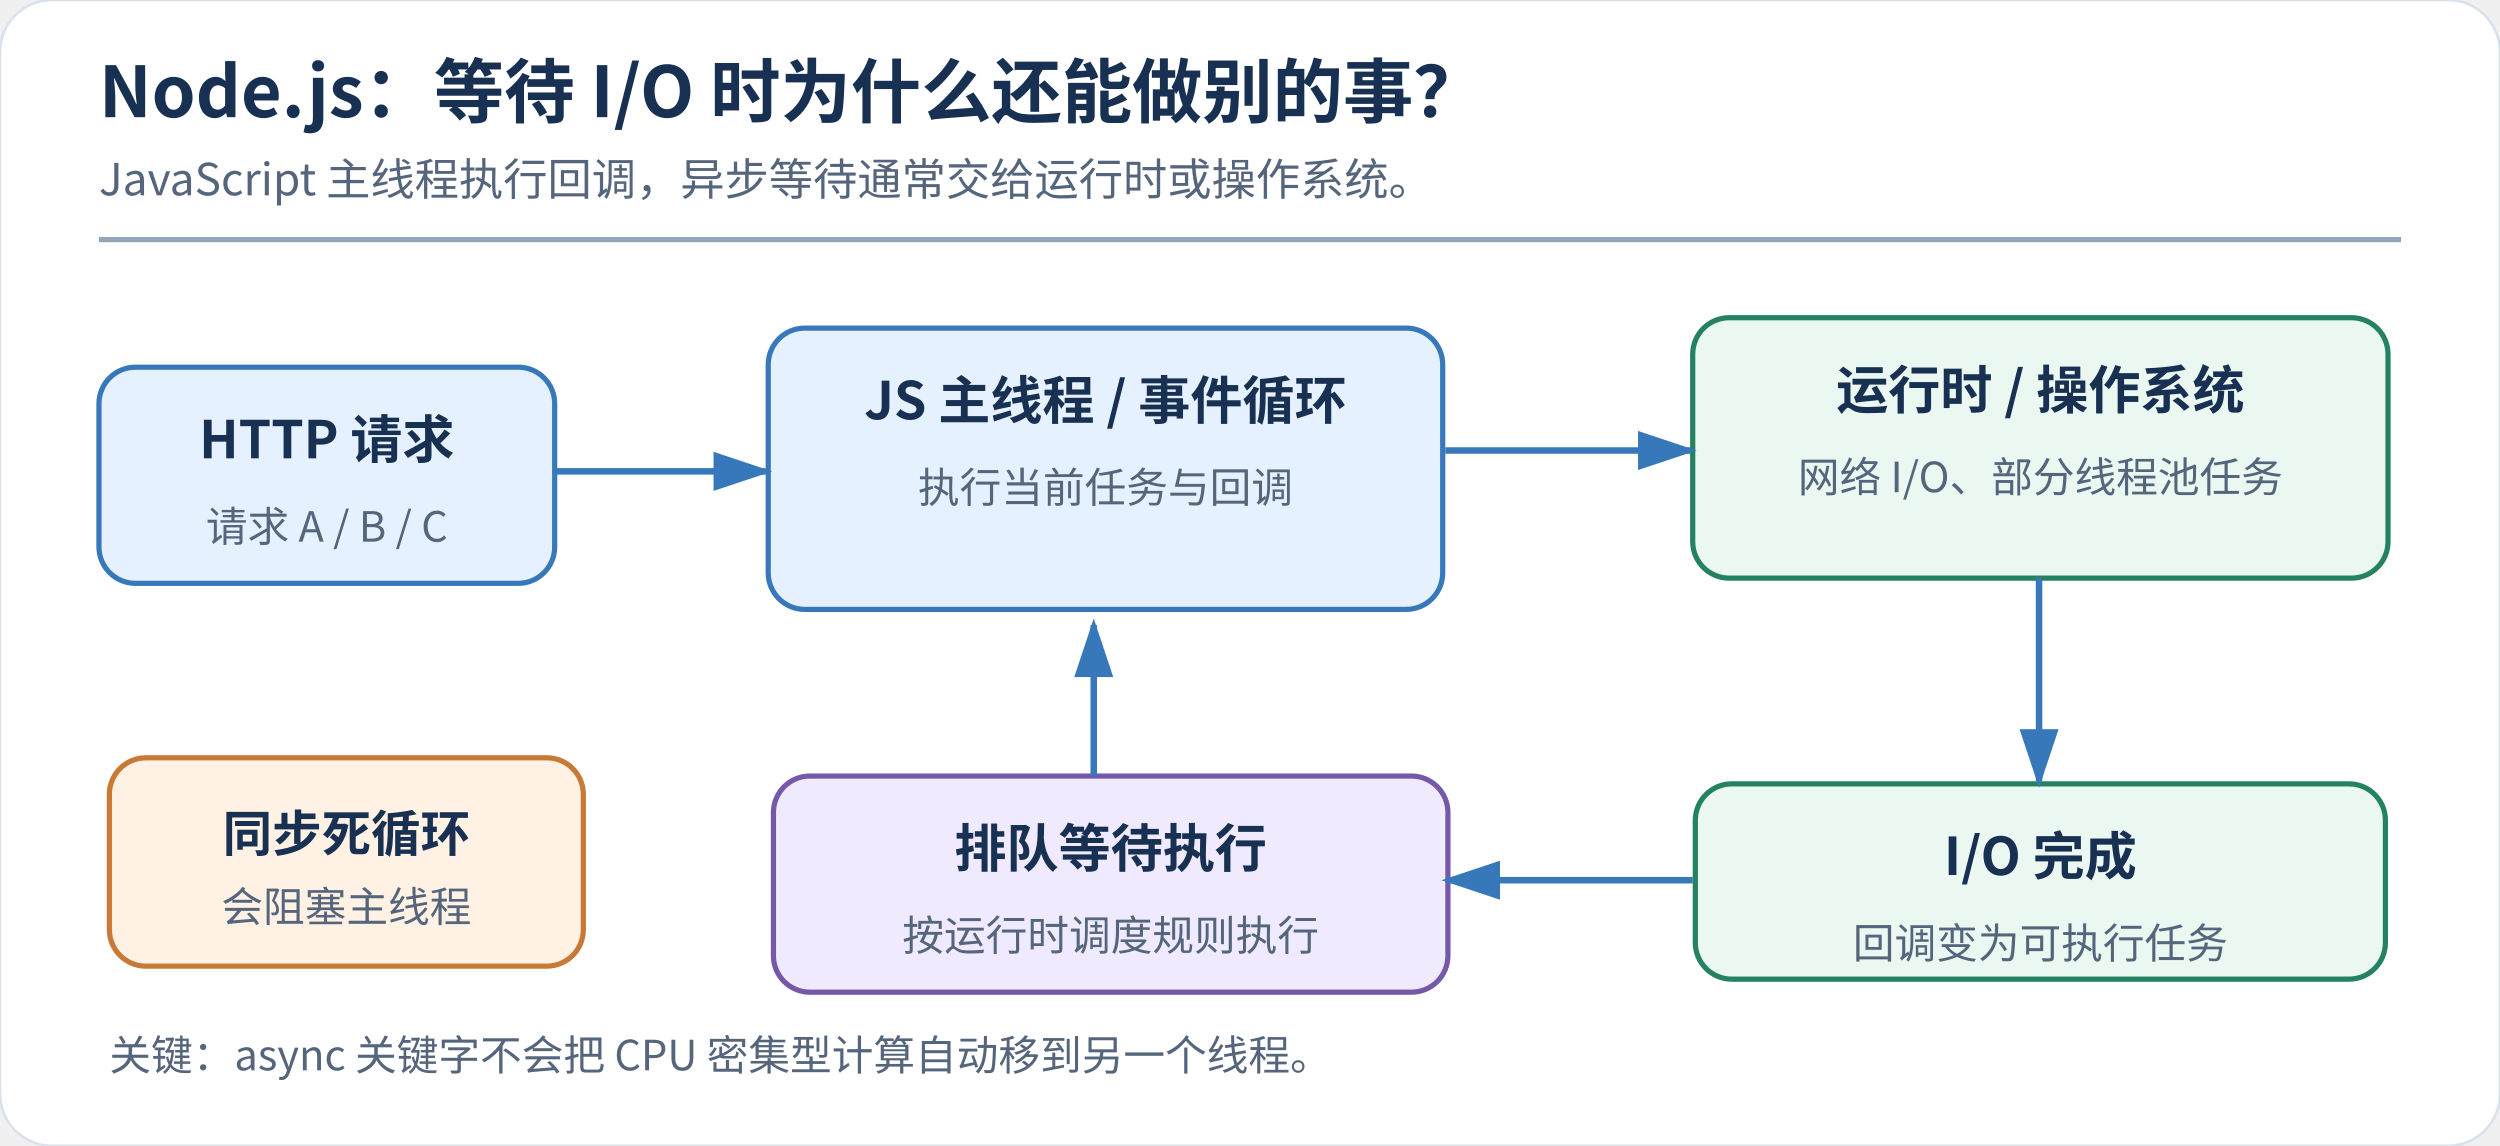
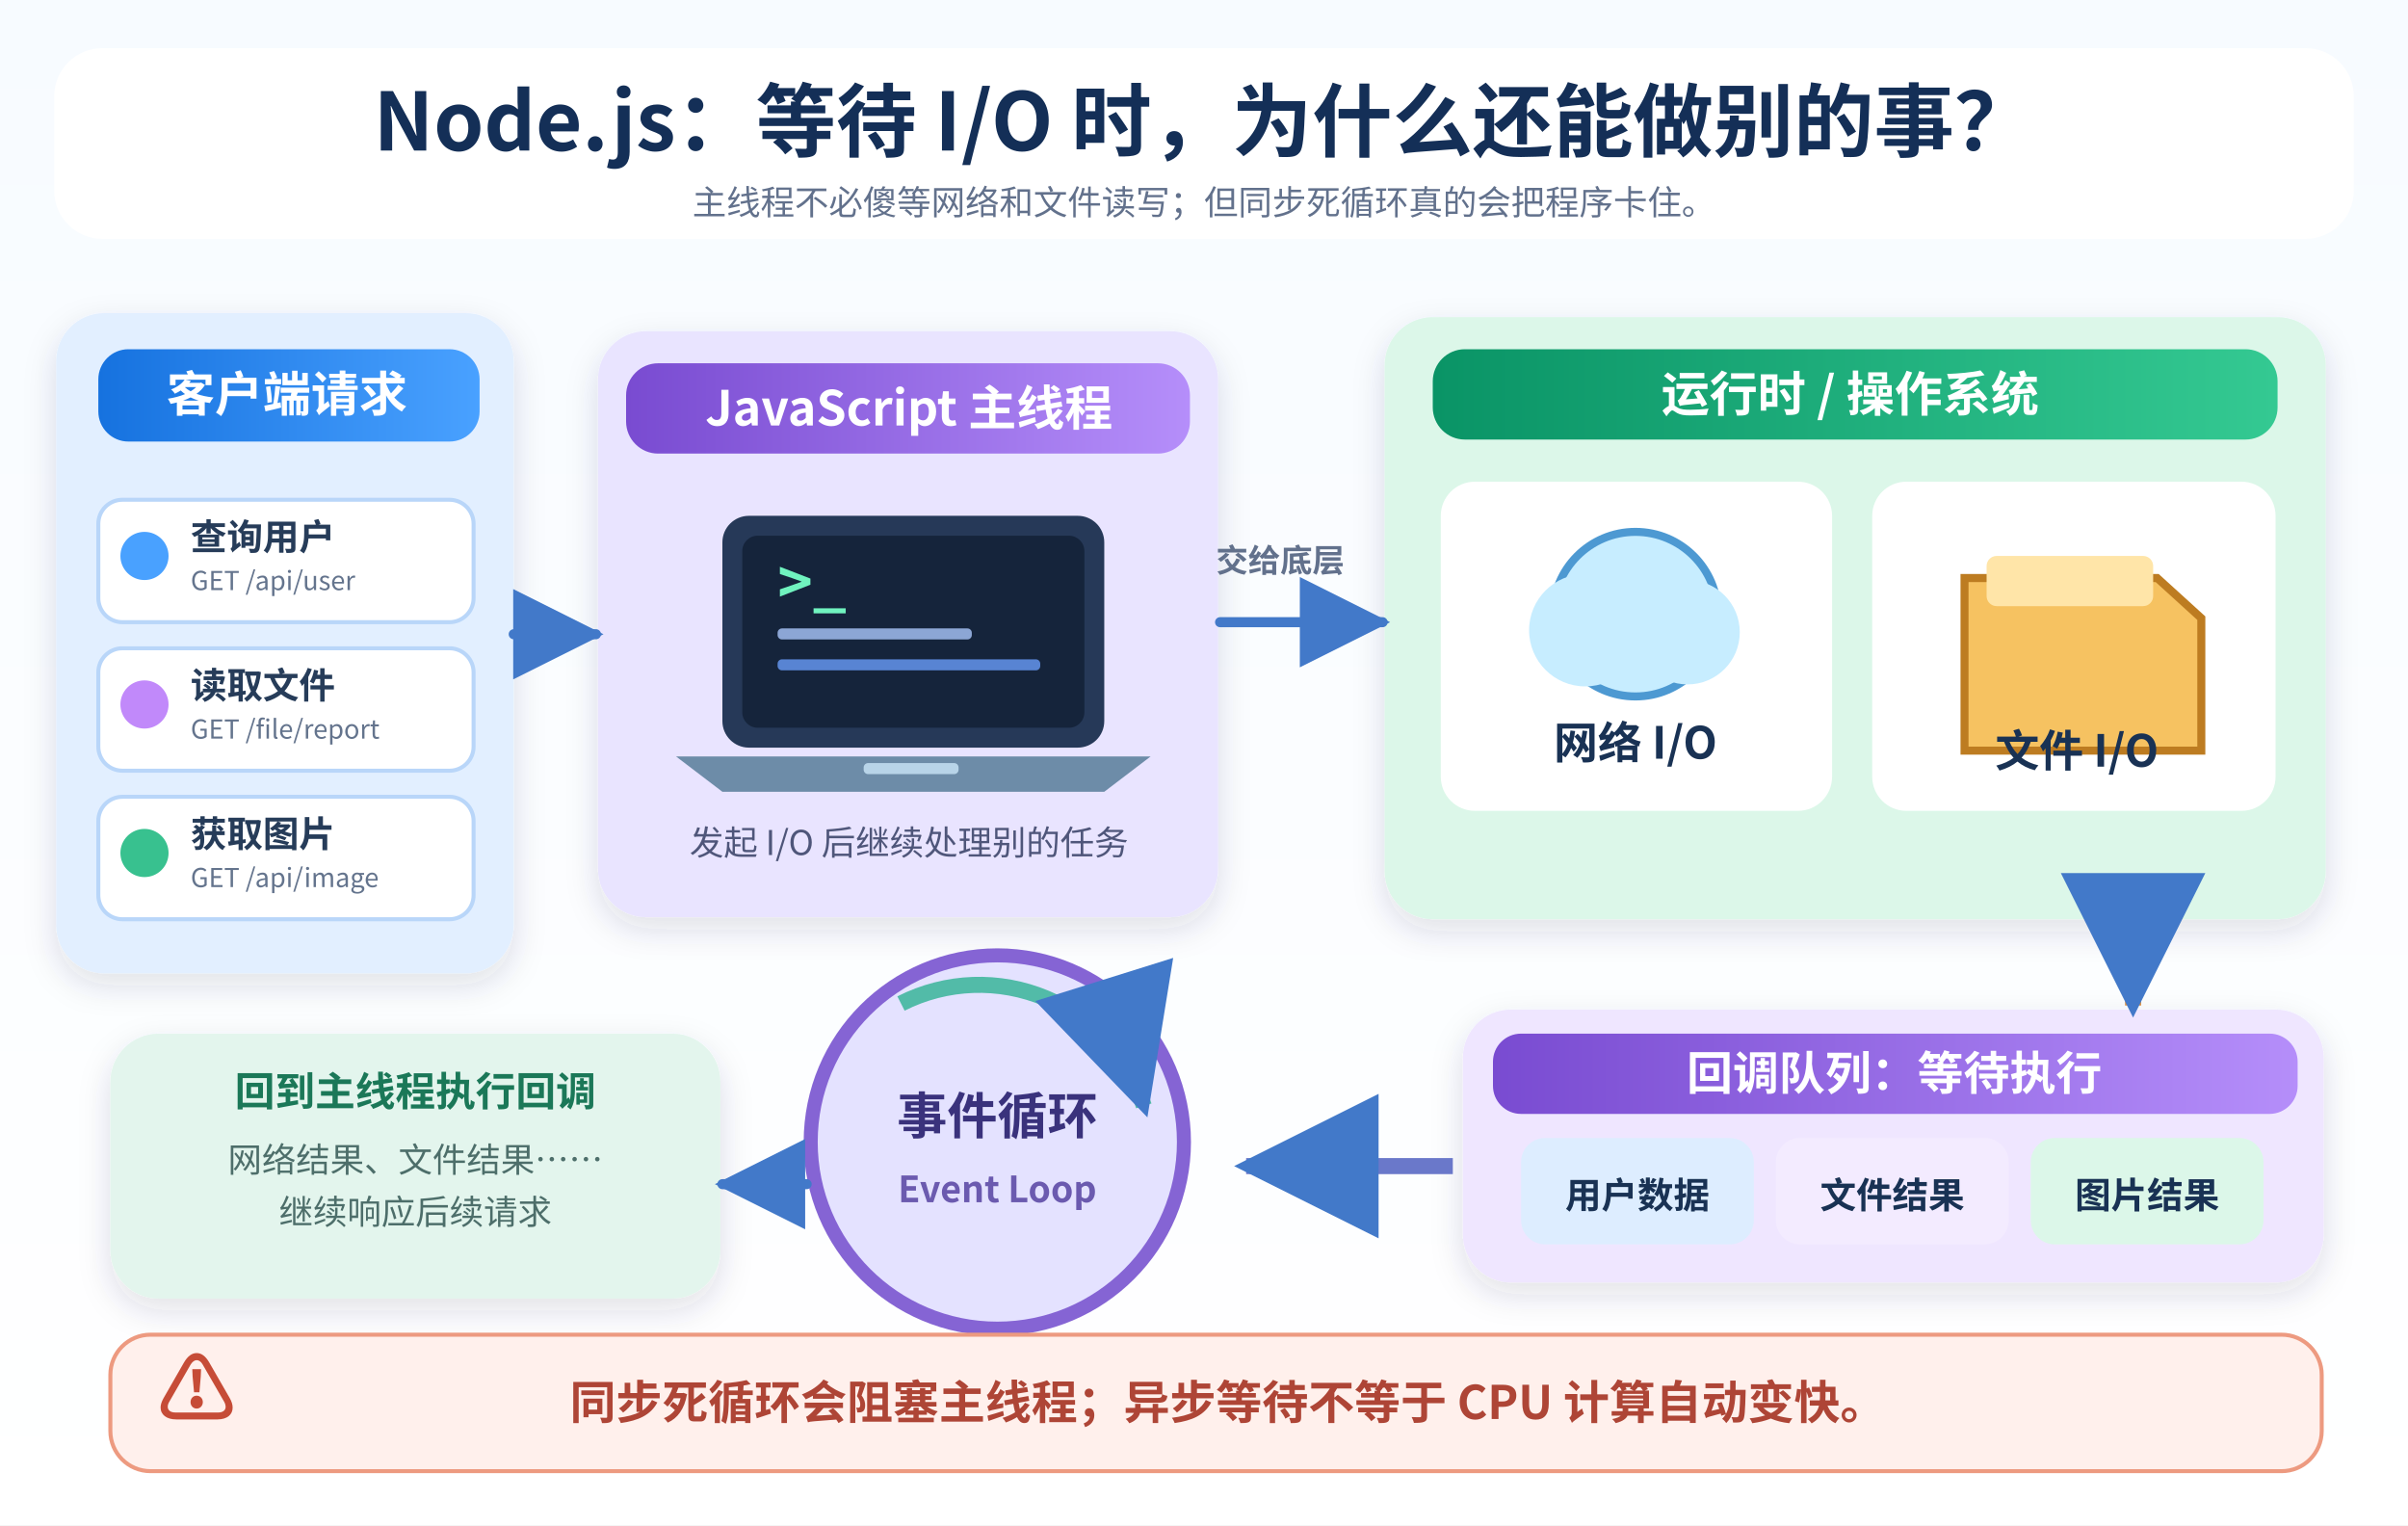
- <svg xmlns="http://www.w3.org/2000/svg" width="960" height="440" viewBox="0 0 960 440" role="img" aria-labelledby="title description">
+ <svg xmlns="http://www.w3.org/2000/svg" width="1200" height="760" viewBox="0 0 1200 760" role="img" aria-labelledby="title description">
  <defs>
-     <marker id="arr" markerWidth="10" markerHeight="10" refX="8" refY="3" orient="auto" markerUnits="strokeWidth">
-       <path d="M0 0 L0 6 L9 3 z" fill="#3778ba" />
+     <linearGradient id="bg" x2="0" y2="1">
+       <stop stop-color="#f7fbff" />
+       <stop offset="1" stop-color="#fff" />
+     </linearGradient>
+     <linearGradient id="blue">
+       <stop stop-color="#1672df" />
+       <stop offset="1" stop-color="#49a1ff" />
+     </linearGradient>
+     <linearGradient id="green">
+       <stop stop-color="#0a9466" />
+       <stop offset="1" stop-color="#34c992" />
+     </linearGradient>
+     <linearGradient id="purple">
+       <stop stop-color="#794bd1" />
+       <stop offset="1" stop-color="#b58efa" />
+     </linearGradient>
+     <linearGradient id="orange">
+       <stop stop-color="#ef8d25" />
+       <stop offset="1" stop-color="#ffb94c" />
+     </linearGradient>
+     <filter id="shadow" x="-20%" y="-30%" width="150%" height="170%">
+       <feDropShadow dx="0" dy="6" stdDeviation="8" flood-color="#253859" flood-opacity=".14" />
+     </filter>
+     <marker id="arr" viewBox="0 0 12 12" refX="11" refY="6" markerWidth="9" markerHeight="9" orient="auto">
+       <path d="M0 0 L12 6 L0 12 z" fill="#4279c9" />
    </marker>
  </defs>
-   <rect width="960" height="440" rx="20" fill="#ffffff" stroke="#d9e2ec" />
+   <rect width="1200" height="760" fill="url(#bg)" />
  <g font-family="'Noto Sans CJK SC','Microsoft YaHei','PingFang SC',sans-serif">
-     <text x="38" y="45" font-size="27" font-weight="700" fill="#183153" text-anchor="start">Node.js：等待 I/O 时为什么还能做别的事？</text>
-     <text x="38" y="75" font-size="17" font-weight="400" fill="#54657c" text-anchor="start">JavaScript 主线程执行回调，异步等待通常交给运行时或操作系统。</text>
-     <line x1="38" y1="92" x2="922" y2="92" stroke="#91a6bb" stroke-width="2" />
-     <rect x="38" y="141" width="175" height="83" rx="14" fill="#e6f1ff" stroke="#3778ba" stroke-width="2" />
-     <text x="125.5" y="176" font-size="20" font-weight="600" fill="#183153" text-anchor="middle">HTTP 请求</text>
-     <text x="125.5" y="208" font-size="16" font-weight="400" fill="#54657c" text-anchor="middle">请求 A / B / C</text>
-     <rect x="295" y="126" width="259" height="108" rx="14" fill="#e6f1ff" stroke="#3778ba" stroke-width="2" />
-     <text x="424.5" y="161" font-size="20" font-weight="600" fill="#183153" text-anchor="middle">JS 主线程 / 事件循环</text>
-     <text x="424.5" y="193" font-size="16" font-weight="400" fill="#54657c" text-anchor="middle">执行当前任务与回调</text>
-     <rect x="650" y="122" width="267" height="100" rx="14" fill="#eaf8f1" stroke="#248260" stroke-width="2" />
-     <text x="783.5" y="157" font-size="20" font-weight="600" fill="#183153" text-anchor="middle">运行时 / 操作系统</text>
-     <text x="783.5" y="189" font-size="16" font-weight="400" fill="#54657c" text-anchor="middle">网络 I/O、部分线程池任务</text>
-     <line x1="213" y1="181" x2="294" y2="181" stroke="#3778ba" stroke-width="2.5" marker-end="url(#arr)" />
-     <line x1="555" y1="173" x2="649" y2="173" stroke="#3778ba" stroke-width="2.5" marker-end="url(#arr)" />
-     <rect x="651" y="301" width="265" height="75" rx="14" fill="#eaf8f1" stroke="#248260" stroke-width="2" />
-     <text x="783.5" y="336" font-size="20" font-weight="600" fill="#183153" text-anchor="middle">I/O 完成</text>
-     <text x="783.5" y="368" font-size="16" font-weight="400" fill="#54657c" text-anchor="middle">回调变为可执行任务</text>
-     <rect x="297" y="298" width="259" height="83" rx="14" fill="#f0eaff" stroke="#7658a9" stroke-width="2" />
-     <text x="426.5" y="333" font-size="20" font-weight="600" fill="#183153" text-anchor="middle">排队等待执行</text>
-     <text x="426.5" y="365" font-size="16" font-weight="400" fill="#54657c" text-anchor="middle">按运行时调度规则执行</text>
-     <line x1="783" y1="222" x2="783" y2="300" stroke="#3778ba" stroke-width="2.5" marker-end="url(#arr)" />
-     <line x1="650" y1="338" x2="556" y2="338" stroke="#3778ba" stroke-width="2.5" marker-end="url(#arr)" />
-     <path d="M420 298 L420 240" fill="none" stroke="#3778ba" stroke-width="2.5" marker-end="url(#arr)" />
-     <rect x="42" y="291" width="182" height="80" rx="14" fill="#fff1e3" stroke="#c97936" stroke-width="2" />
-     <text x="133" y="327" font-size="19" font-weight="700" fill="#183153" text-anchor="middle">同步死循环</text>
-     <text x="133" y="354" font-size="16" font-weight="500" fill="#54657c" text-anchor="middle">会阻塞主线程</text>
-     <text x="42" y="411" font-size="16" font-weight="500" fill="#54657c" text-anchor="start">关键：async 关键字不会把 CPU 密集型计算自动移到另一个线程。</text>
+     <rect x="27" y="24" width="1146" height="95" rx="24" fill="#fff" stroke="none" stroke-width="0" />
+     <text x="600" y="75" text-anchor="middle" fill="#142f57" font-size="40" font-weight="800">Node.js：等待 I/O 时，为什么还能做别的事？</text>
+     <text x="600" y="107" text-anchor="middle" fill="#62718c" font-size="17" font-weight="450">主线程不必傻等网络和文件读写；但同步死循环真的会把程序卡住。</text>
+     <g filter="url(#shadow)">
+       <rect x="28" y="156" width="228" height="329" rx="24" fill="#e2efff" stroke="none" stroke-width="0" />
+     </g>
+     <rect x="49" y="174" width="190" height="46" rx="15" fill="url(#blue)" stroke="none" stroke-width="0" />
+     <text x="143" y="205" text-anchor="middle" fill="#fff" font-size="24" font-weight="750">客户端请求</text>
+     <rect x="49" y="249" width="187" height="61" rx="12" fill="#fff" stroke="#b9d6f9" stroke-width="2" />
+     <circle cx="72" cy="277" r="13" fill="#49a1ff" stroke="#fff" stroke-width="2" />
+     <text x="95" y="274" text-anchor="start" fill="#263c59" font-size="18" font-weight="700">查询用户</text>
+     <text x="95" y="294" text-anchor="start" fill="#64748d" font-size="13" font-weight="500">GET /api/user</text>
+     <rect x="49" y="323" width="187" height="61" rx="12" fill="#fff" stroke="#b9d6f9" stroke-width="2" />
+     <circle cx="72" cy="351" r="13" fill="#c189fa" stroke="#fff" stroke-width="2" />
+     <text x="95" y="348" text-anchor="start" fill="#263c59" font-size="18" font-weight="700">读取文件</text>
+     <text x="95" y="368" text-anchor="start" fill="#64748d" font-size="13" font-weight="500">GET /file/report</text>
+     <rect x="49" y="397" width="187" height="61" rx="12" fill="#fff" stroke="#b9d6f9" stroke-width="2" />
+     <circle cx="72" cy="425" r="13" fill="#38c18f" stroke="#fff" stroke-width="2" />
+     <text x="95" y="422" text-anchor="start" fill="#263c59" font-size="18" font-weight="700">获取图片</text>
+     <text x="95" y="442" text-anchor="start" fill="#64748d" font-size="13" font-weight="500">GET /api/image</text>
+     <g filter="url(#shadow)">
+       <rect x="298" y="165" width="309" height="292" rx="24" fill="#e9e4ff" stroke="none" stroke-width="0" />
+     </g>
+     <rect x="312" y="181" width="281" height="45" rx="16" fill="url(#purple)" stroke="none" stroke-width="0" />
+     <text x="453" y="212" text-anchor="middle" fill="#fff" font-size="24" font-weight="750">JavaScript 主线程</text>
+     <g transform="translate(360 257) scale(1.1)">
+       <rect x="0" y="0" width="173" height="105" rx="12" fill="#263958" stroke="none" stroke-width="0" />
+       <rect x="9" y="9" width="155" height="87" rx="7" fill="#15243b" stroke="none" stroke-width="0" />
+       <text x="25" y="40" text-anchor="start" fill="#70f3bf" font-size="27" font-weight="800">&gt;_</text>
+       <rect x="25" y="51" width="88" height="5" rx="2" fill="#8ca6d5" stroke="none" stroke-width="0" />
+       <rect x="25" y="65" width="119" height="5" rx="2" fill="#5884d3" stroke="none" stroke-width="0" />
+       <path d="M-21 109 L194 109 L173 125 L0 125 Z" fill="#6d8ca8" />
+       <rect x="64" y="112" width="43" height="5" rx="2" fill="#b8d4e8" stroke="none" stroke-width="0" />
+     </g>
+     <text x="453" y="426" text-anchor="middle" fill="#4f567a" font-size="17" font-weight="500">发起 I/O 后继续处理别的任务</text>
+     <g filter="url(#shadow)">
+       <rect x="690" y="158" width="469" height="300" rx="24" fill="#dcf7e9" stroke="none" stroke-width="0" />
+     </g>
+     <rect x="714" y="174" width="421" height="45" rx="16" fill="url(#green)" stroke="none" stroke-width="0" />
+     <text x="922" y="205" text-anchor="middle" fill="#fff" font-size="24" font-weight="750">运行时 / 操作系统</text>
+     <rect x="718" y="240" width="195" height="164" rx="17" fill="#fff" stroke="none" stroke-width="0" />
+     <rect x="933" y="240" width="201" height="164" rx="17" fill="#fff" stroke="none" stroke-width="0" />
+     <circle cx="815" cy="306" r="41" fill="#c7edff" stroke="#4d99d2" stroke-width="4" />
+     <circle cx="790" cy="314" r="28" fill="#c7edff" stroke="none" stroke-width="2" />
+     <circle cx="841" cy="315" r="26" fill="#c7edff" stroke="none" stroke-width="2" />
+     <text x="815" y="378" text-anchor="middle" fill="#193254" font-size="22" font-weight="600">网络 I/O</text>
+     <path d="M979 288 h96 l22 20 v66 h-118 Z" fill="#f6c261" stroke="#bd7c21" stroke-width="4" />
+     <rect x="990" y="277" width="83" height="25" rx="5" fill="#ffe5a8" stroke="none" stroke-width="0" />
+     <text x="1035" y="382" text-anchor="middle" fill="#193254" font-size="22" font-weight="600">文件 I/O</text>
+     <path d="M256 316 L297 316" stroke="#4279c9" stroke-width="5" stroke-linecap="round" fill="none" marker-end="url(#arr)" />
+     <path d="M608 310 L689 310" stroke="#4279c9" stroke-width="5" stroke-linecap="round" fill="none" marker-end="url(#arr)" />
+     <text x="638" y="285" text-anchor="middle" fill="#62718c" font-size="16" font-weight="550">交给底层</text>
+     <g filter="url(#shadow)">
+       <rect x="729" y="503" width="429" height="136" rx="24" fill="#efe6ff" stroke="none" stroke-width="0" />
+     </g>
+     <rect x="744" y="515" width="401" height="40" rx="14" fill="url(#purple)" stroke="none" stroke-width="0" />
+     <text x="944" y="543" text-anchor="middle" fill="#fff" font-size="23" font-weight="720">回调队列：等待执行</text>
+     <rect x="758" y="567" width="116" height="53" rx="12" fill="#ddedff" stroke="none" stroke-width="0" />
+     <text x="816" y="602" text-anchor="middle" fill="#193254" font-size="18" font-weight="600">用户数据</text>
+     <rect x="885" y="567" width="116" height="53" rx="12" fill="#f3ebff" stroke="none" stroke-width="0" />
+     <text x="943" y="602" text-anchor="middle" fill="#193254" font-size="18" font-weight="600">文件结果</text>
+     <rect x="1012" y="567" width="116" height="53" rx="12" fill="#dcf7e9" stroke="none" stroke-width="0" />
+     <text x="1070" y="602" text-anchor="middle" fill="#193254" font-size="18" font-weight="600">图片结果</text>
+     <path d="M1063 461 V501" stroke="#db8b39" stroke-width="8" fill="none" marker-end="url(#arr)" />
+     <path d="M724 581 L621 581" stroke="#6a78ca" stroke-width="8" fill="none" marker-end="url(#arr)" />
+     <circle cx="497" cy="569" r="93" fill="#e4e2ff" stroke="#8564d4" stroke-width="7" />
+     <text x="497" y="565" text-anchor="middle" fill="#3a327c" font-size="25" font-weight="750">事件循环</text>
+     <text x="497" y="599" text-anchor="middle" fill="#6b5aaf" font-size="18" font-weight="550">Event Loop</text>
+     <path d="M449 500 A86 86 0 0 1 570 551" fill="none" stroke="#52bba8" stroke-width="8" marker-end="url(#arr)" />
+     <g filter="url(#shadow)">
+       <rect x="55" y="515" width="304" height="132" rx="24" fill="#e3f5ed" stroke="none" stroke-width="0" />
+     </g>
+     <text x="207" y="551" text-anchor="middle" fill="#1b7858" font-size="20" font-weight="730">回到主线程执行回调</text>
+     <text x="207" y="584" text-anchor="middle" fill="#4d6e6a" font-size="17" font-weight="500">网络结果、文件结果……</text>
+     <text x="207" y="610" text-anchor="middle" fill="#4d6e6a" font-size="17" font-weight="500">继续响应后续请求</text>
+     <path d="M402 590 L360 590" stroke="#4279c9" stroke-width="5" stroke-linecap="round" fill="none" marker-end="url(#arr)" />
+     <rect x="55" y="665" width="1102" height="68" rx="20" fill="#fff0ec" stroke="#ed9a80" stroke-width="2" />
+     <text x="98" y="706" text-anchor="middle" fill="#c64c37" font-size="38" font-weight="600">⚠</text>
+     <text x="612" y="707" text-anchor="middle" fill="#ae4536" font-size="23" font-weight="710">同步死循环会阻塞主线程；异步等待不等于 CPU 计算自动变快。</text>
  </g>
</svg>
